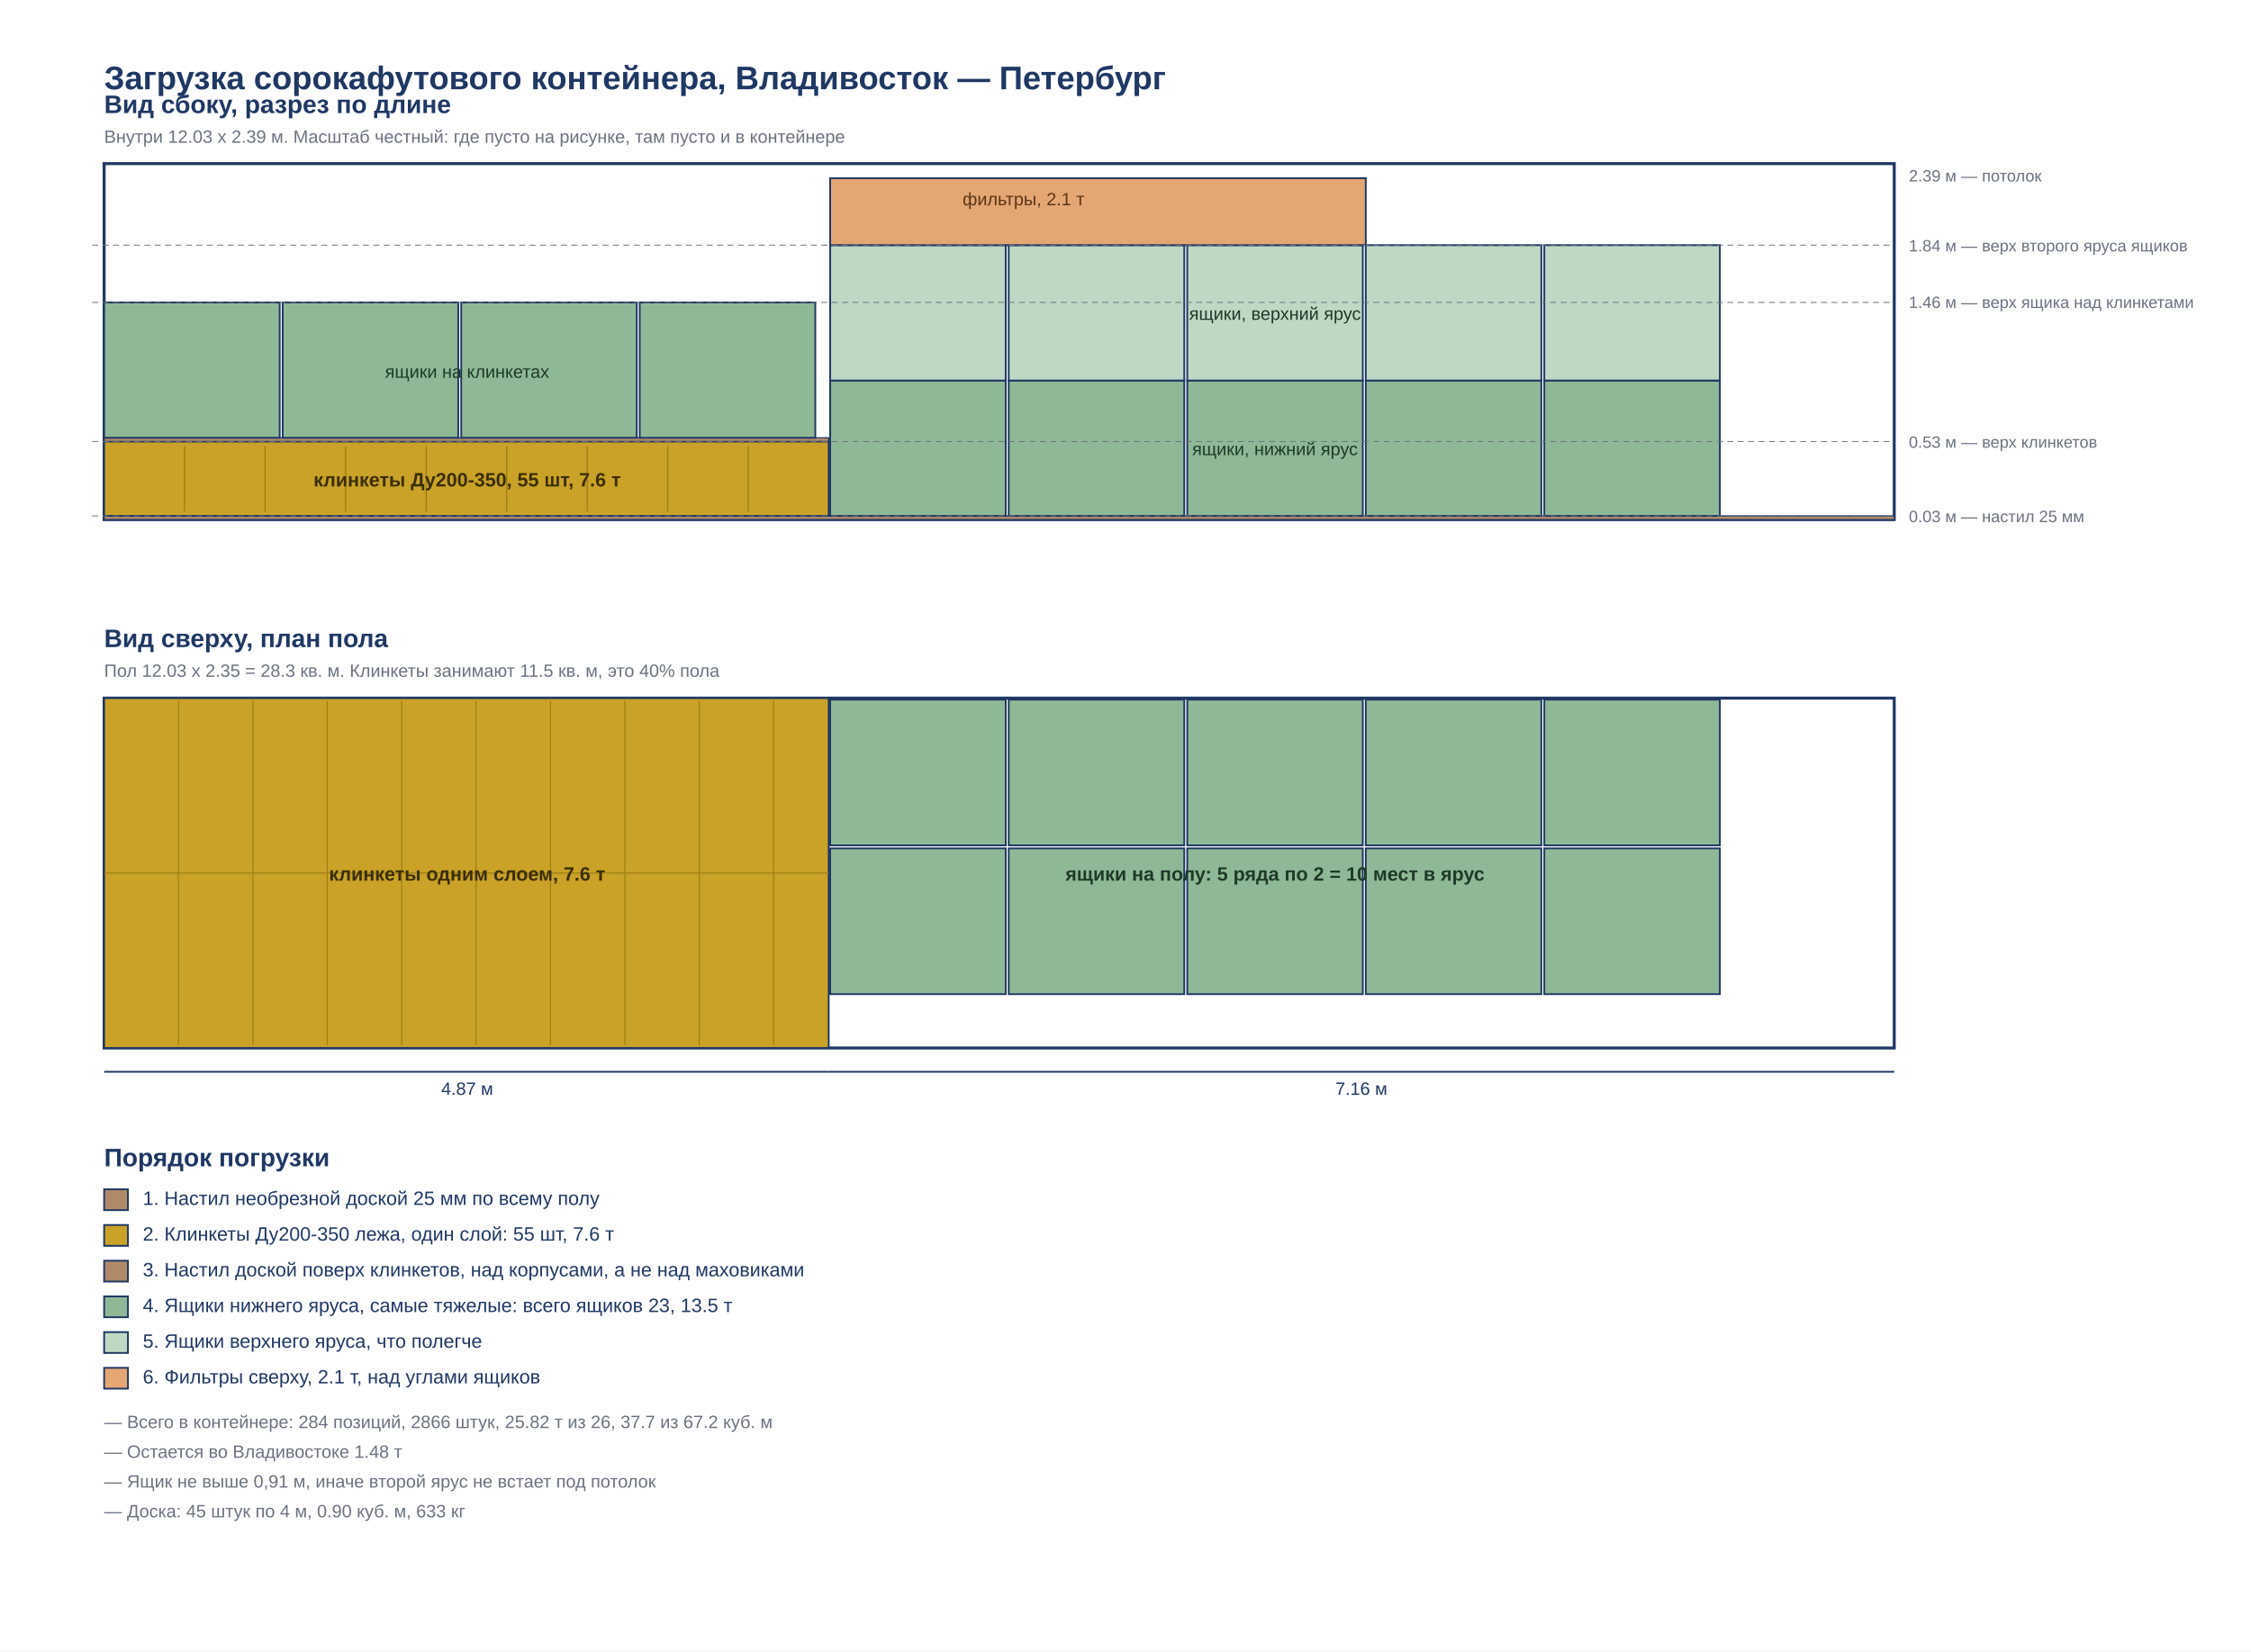
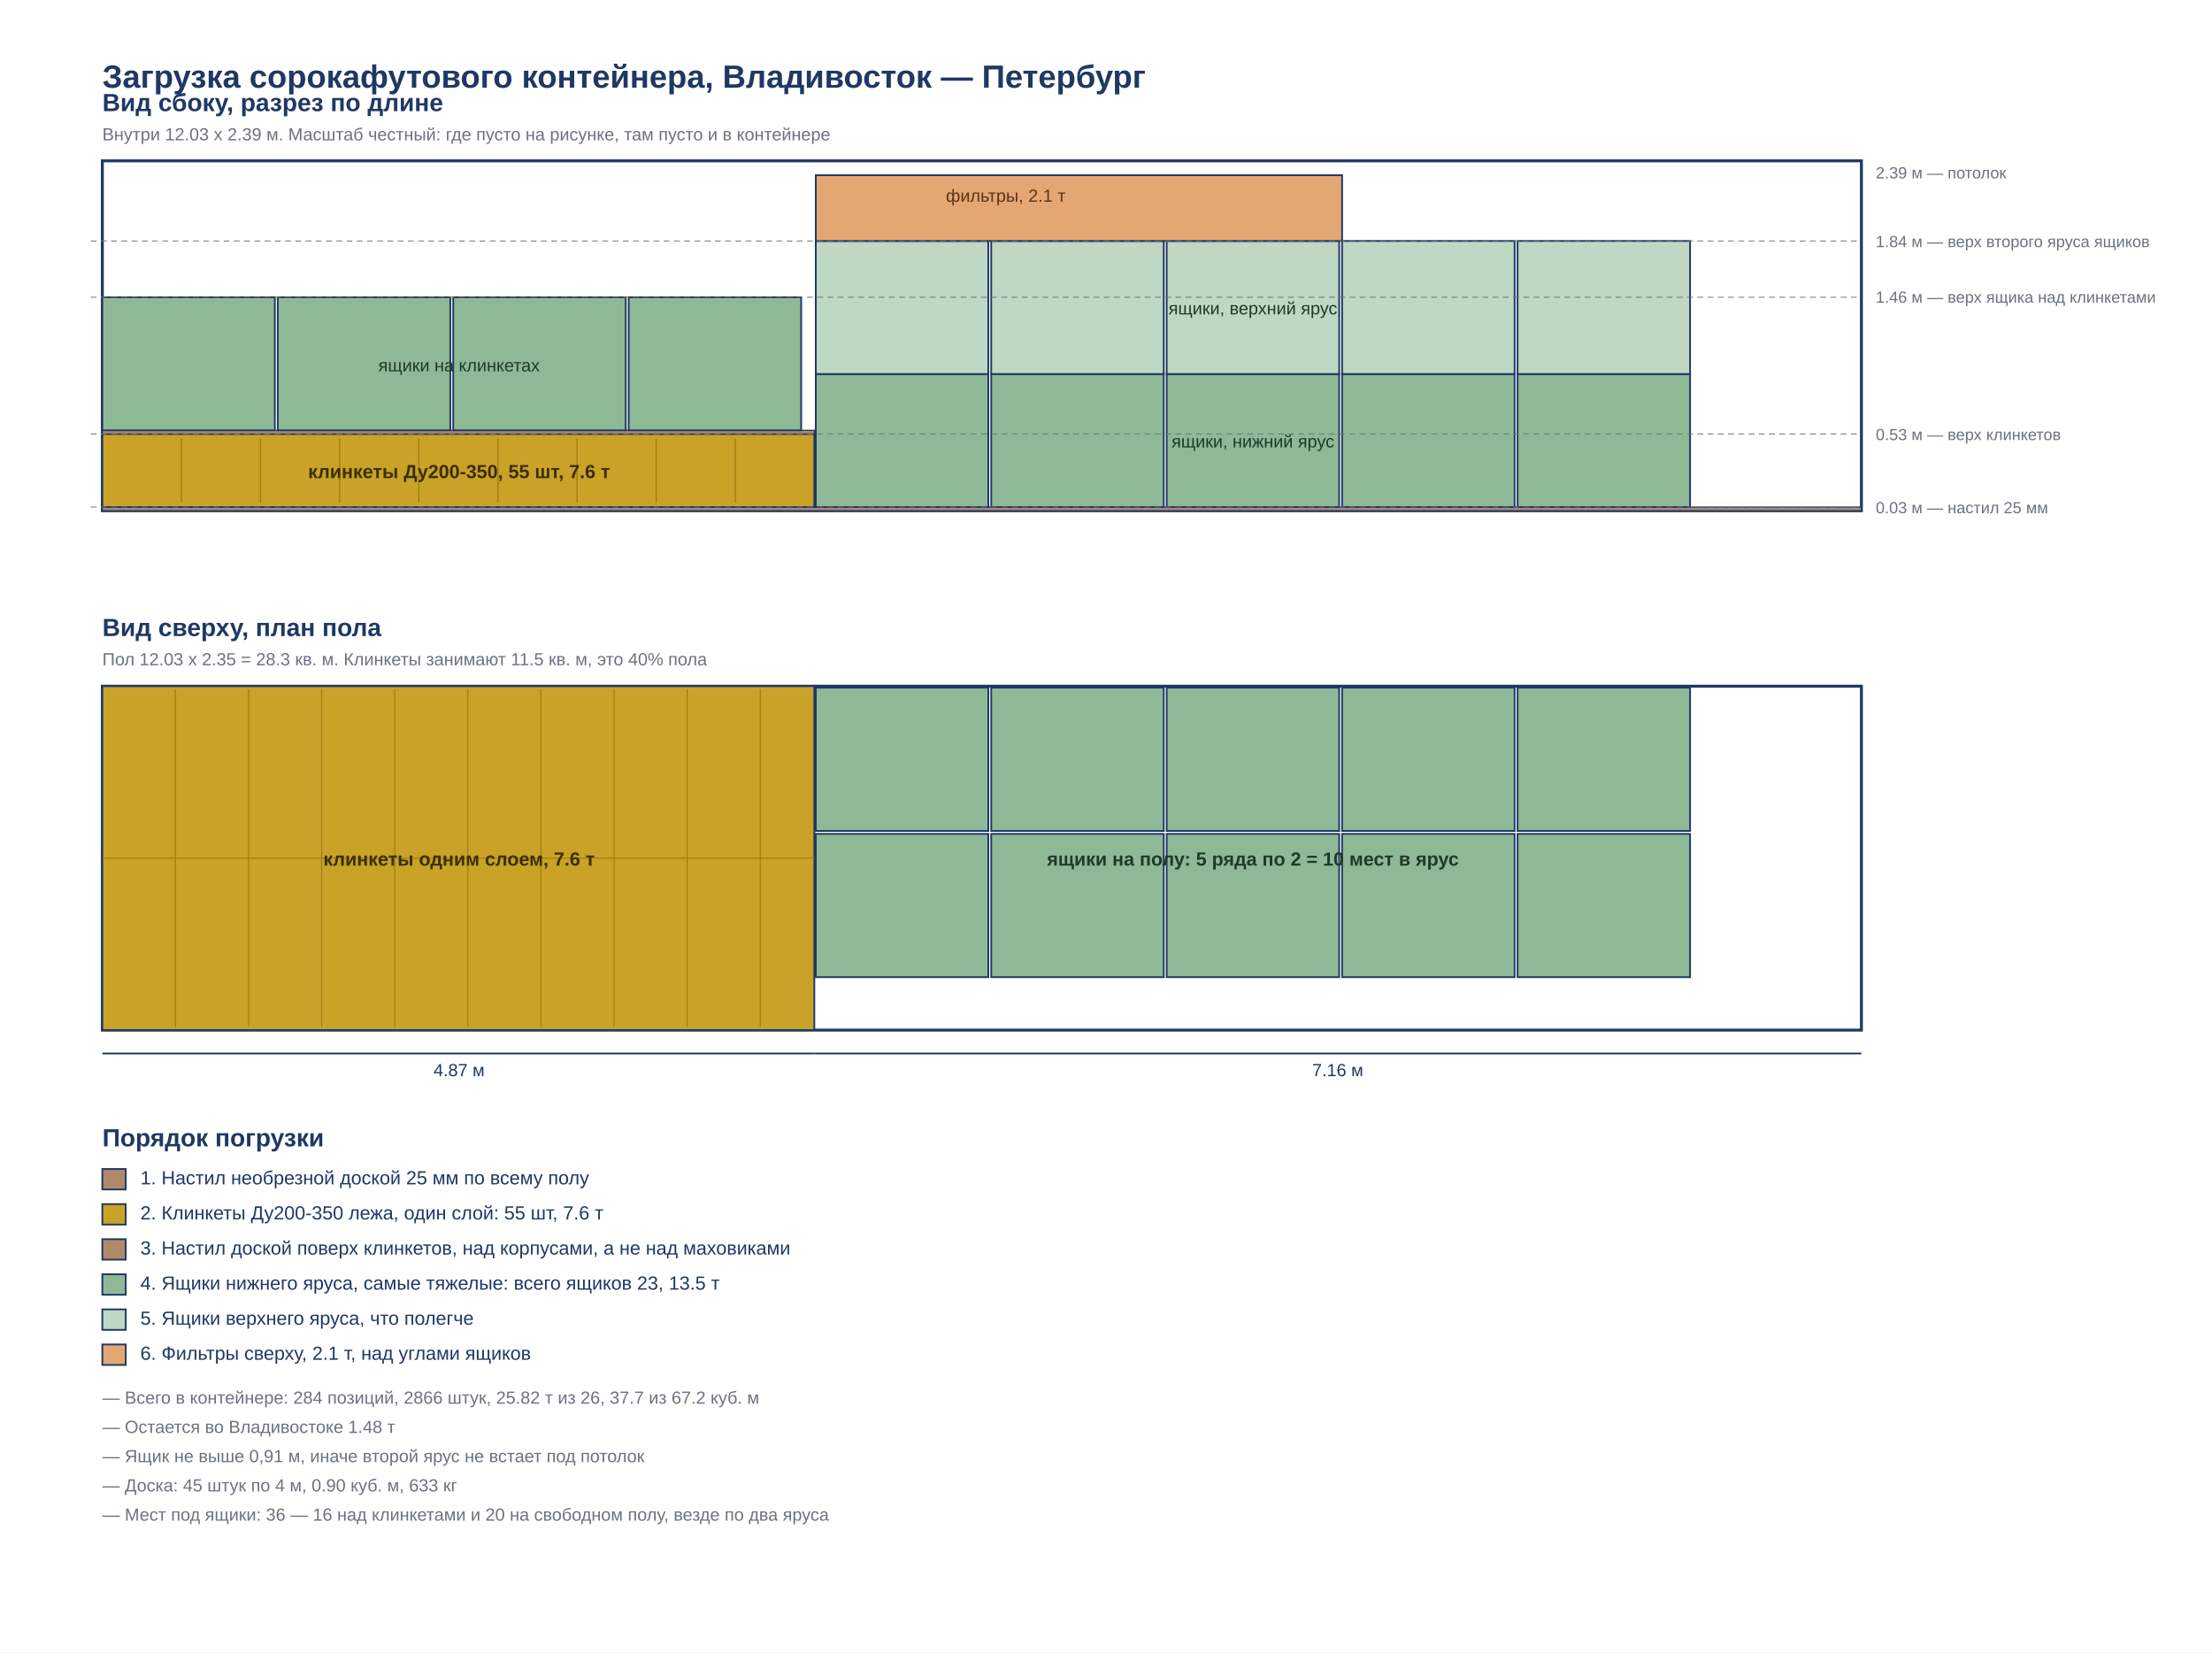
- <svg xmlns="http://www.w3.org/2000/svg" width="1513" height="1110" viewBox="0 0 1513 1110">
-   <rect width="1513" height="1110" fill="#ffffff" />
+ <svg xmlns="http://www.w3.org/2000/svg" width="1513" height="1130" viewBox="0 0 1513 1130">
+   <rect width="1513" height="1130" fill="#ffffff" />
  <g transform="translate(0,0)">
-     <rect width="1513" height="1110" fill="#ffffff" />
+     <rect width="1513" height="1130" fill="#ffffff" />
    <text x="70" y="60" font-family="Arial, Helvetica, sans-serif" font-size="22" fill="#1F3864" text-anchor="start" font-weight="bold">Загрузка сорокафутового контейнера, Владивосток — Петербург</text>
    <text x="70" y="76" font-family="Arial, Helvetica, sans-serif" font-size="17" fill="#1F3864" text-anchor="start" font-weight="bold">Вид сбоку, разрез по длине</text>
    <text x="70" y="96" font-family="Arial, Helvetica, sans-serif" font-size="12" fill="#6b7280" text-anchor="start" font-weight="normal">Внутри 12.03 x 2.39 м. Масштаб честный: где пусто на рисунке, там пусто и в контейнере</text>
    <rect x="70.0" y="110.0" width="1203.2" height="239.3" fill="#ffffff" stroke="#1F3864" stroke-width="2" />
    <rect x="70.0" y="346.8" width="1203.2" height="2.5" fill="#B08968" stroke="#1F3864" stroke-width="0.8" />
    <rect x="70.0" y="296.8" width="487.0" height="50.0" fill="#C9A227" stroke="#1F3864" stroke-width="1.2" />
    <line x1="124.1" y1="299.8" x2="124.1" y2="343.8" stroke="#9c7d12" stroke-width="0.8" />
    <line x1="178.2" y1="299.8" x2="178.2" y2="343.8" stroke="#9c7d12" stroke-width="0.8" />
    <line x1="232.3" y1="299.8" x2="232.3" y2="343.8" stroke="#9c7d12" stroke-width="0.8" />
    <line x1="286.5" y1="299.8" x2="286.5" y2="343.8" stroke="#9c7d12" stroke-width="0.8" />
    <line x1="340.6" y1="299.8" x2="340.6" y2="343.8" stroke="#9c7d12" stroke-width="0.8" />
    <line x1="394.7" y1="299.8" x2="394.7" y2="343.8" stroke="#9c7d12" stroke-width="0.8" />
    <line x1="448.8" y1="299.8" x2="448.8" y2="343.8" stroke="#9c7d12" stroke-width="0.8" />
    <line x1="502.9" y1="299.8" x2="502.9" y2="343.8" stroke="#9c7d12" stroke-width="0.8" />
    <text x="314" y="327" font-family="Arial, Helvetica, sans-serif" font-size="13" fill="#3b2f00" text-anchor="middle" font-weight="bold">клинкеты Ду200-350, 55 шт, 7.6 т</text>
    <rect x="70.0" y="294.3" width="487.0" height="2.5" fill="#B08968" stroke="#1F3864" stroke-width="0.8" />
    <rect x="70.0" y="203.3" width="118.0" height="91.0" fill="#8FB996" stroke="#1F3864" stroke-width="1.2" />
    <rect x="190.0" y="203.3" width="118.0" height="91.0" fill="#8FB996" stroke="#1F3864" stroke-width="1.2" />
    <rect x="310.0" y="203.3" width="118.0" height="91.0" fill="#8FB996" stroke="#1F3864" stroke-width="1.2" />
    <rect x="430.0" y="203.3" width="118.0" height="91.0" fill="#8FB996" stroke="#1F3864" stroke-width="1.2" />
    <text x="314" y="254" font-family="Arial, Helvetica, sans-serif" font-size="12" fill="#1f3a28" text-anchor="middle" font-weight="normal">ящики на клинкетах</text>
    <rect x="558.0" y="255.8" width="118.0" height="91.0" fill="#8FB996" stroke="#1F3864" stroke-width="1.2" />
    <rect x="678.0" y="255.8" width="118.0" height="91.0" fill="#8FB996" stroke="#1F3864" stroke-width="1.2" />
    <rect x="798.0" y="255.8" width="118.0" height="91.0" fill="#8FB996" stroke="#1F3864" stroke-width="1.2" />
    <rect x="918.0" y="255.8" width="118.0" height="91.0" fill="#8FB996" stroke="#1F3864" stroke-width="1.2" />
    <rect x="1038.0" y="255.8" width="118.0" height="91.0" fill="#8FB996" stroke="#1F3864" stroke-width="1.2" />
    <rect x="558.0" y="164.8" width="118.0" height="91.0" fill="#BFD8C4" stroke="#1F3864" stroke-width="1.2" />
    <rect x="678.0" y="164.8" width="118.0" height="91.0" fill="#BFD8C4" stroke="#1F3864" stroke-width="1.2" />
    <rect x="798.0" y="164.8" width="118.0" height="91.0" fill="#BFD8C4" stroke="#1F3864" stroke-width="1.2" />
    <rect x="918.0" y="164.8" width="118.0" height="91.0" fill="#BFD8C4" stroke="#1F3864" stroke-width="1.2" />
    <rect x="1038.0" y="164.8" width="118.0" height="91.0" fill="#BFD8C4" stroke="#1F3864" stroke-width="1.2" />
    <text x="857" y="306" font-family="Arial, Helvetica, sans-serif" font-size="12" fill="#1f3a28" text-anchor="middle" font-weight="normal">ящики, нижний ярус</text>
    <text x="857" y="215" font-family="Arial, Helvetica, sans-serif" font-size="12" fill="#1f3a28" text-anchor="middle" font-weight="normal">ящики, верхний ярус</text>
    <rect x="558.0" y="119.8" width="360.0" height="45.0" fill="#E4A672" stroke="#1F3864" stroke-width="1.2" />
    <text x="647" y="138" font-family="Arial, Helvetica, sans-serif" font-size="12" fill="#5a3519" text-anchor="start" font-weight="normal">фильтры, 2.1 т</text>
    <line x1="62.0" y1="346.8" x2="1273.2" y2="346.8" stroke="#6b7280" stroke-width="0.6" stroke-dasharray="4 3" />
    <text x="1283" y="351" font-family="Arial, Helvetica, sans-serif" font-size="11" fill="#6b7280" text-anchor="start" font-weight="normal">0.03 м — настил 25 мм</text>
    <line x1="62.0" y1="296.8" x2="1273.2" y2="296.8" stroke="#6b7280" stroke-width="0.6" stroke-dasharray="4 3" />
    <text x="1283" y="301" font-family="Arial, Helvetica, sans-serif" font-size="11" fill="#6b7280" text-anchor="start" font-weight="normal">0.53 м — верх клинкетов</text>
    <line x1="62.0" y1="203.3" x2="1273.2" y2="203.3" stroke="#6b7280" stroke-width="0.6" stroke-dasharray="4 3" />
    <text x="1283" y="207" font-family="Arial, Helvetica, sans-serif" font-size="11" fill="#6b7280" text-anchor="start" font-weight="normal">1.46 м — верх ящика над клинкетами</text>
    <line x1="62.0" y1="164.8" x2="1273.2" y2="164.8" stroke="#6b7280" stroke-width="0.6" stroke-dasharray="4 3" />
    <text x="1283" y="169" font-family="Arial, Helvetica, sans-serif" font-size="11" fill="#6b7280" text-anchor="start" font-weight="normal">1.84 м — верх второго яруса ящиков</text>
    <text x="1283" y="122" font-family="Arial, Helvetica, sans-serif" font-size="11" fill="#6b7280" text-anchor="start" font-weight="normal">2.39 м — потолок</text>
    <text x="70" y="435" font-family="Arial, Helvetica, sans-serif" font-size="17" fill="#1F3864" text-anchor="start" font-weight="bold">Вид сверху, план пола</text>
    <text x="70" y="455" font-family="Arial, Helvetica, sans-serif" font-size="12" fill="#6b7280" text-anchor="start" font-weight="normal">Пол 12.03 x 2.35 = 28.3 кв. м. Клинкеты занимают 11.5 кв. м, это 40% пола</text>
    <rect x="70.0" y="469.3" width="1203.2" height="235.2" fill="#ffffff" stroke="#1F3864" stroke-width="2" />
    <rect x="70.0" y="469.3" width="487.0" height="235.2" fill="#C9A227" stroke="#1F3864" stroke-width="1.2" />
    <line x1="120.0" y1="471.3" x2="120.0" y2="702.5" stroke="#9c7d12" stroke-width="0.7" />
    <line x1="170.0" y1="471.3" x2="170.0" y2="702.5" stroke="#9c7d12" stroke-width="0.7" />
    <line x1="220.0" y1="471.3" x2="220.0" y2="702.5" stroke="#9c7d12" stroke-width="0.7" />
    <line x1="270.0" y1="471.3" x2="270.0" y2="702.5" stroke="#9c7d12" stroke-width="0.7" />
    <line x1="320.0" y1="471.3" x2="320.0" y2="702.5" stroke="#9c7d12" stroke-width="0.7" />
    <line x1="370.0" y1="471.3" x2="370.0" y2="702.5" stroke="#9c7d12" stroke-width="0.7" />
    <line x1="420.0" y1="471.3" x2="420.0" y2="702.5" stroke="#9c7d12" stroke-width="0.7" />
    <line x1="470.0" y1="471.3" x2="470.0" y2="702.5" stroke="#9c7d12" stroke-width="0.7" />
    <line x1="520.0" y1="471.3" x2="520.0" y2="702.5" stroke="#9c7d12" stroke-width="0.7" />
    <line x1="70.0" y1="586.9" x2="557.0" y2="586.9" stroke="#9c7d12" stroke-width="0.7" />
    <text x="314" y="592" font-family="Arial, Helvetica, sans-serif" font-size="13" fill="#3b2f00" text-anchor="middle" font-weight="bold">клинкеты одним слоем, 7.6 т</text>
    <rect x="558.0" y="470.3" width="118.0" height="98.0" fill="#8FB996" stroke="#1F3864" stroke-width="1.2" />
    <rect x="558.0" y="570.3" width="118.0" height="98.0" fill="#8FB996" stroke="#1F3864" stroke-width="1.2" />
    <rect x="678.0" y="470.3" width="118.0" height="98.0" fill="#8FB996" stroke="#1F3864" stroke-width="1.2" />
    <rect x="678.0" y="570.3" width="118.0" height="98.0" fill="#8FB996" stroke="#1F3864" stroke-width="1.2" />
    <rect x="798.0" y="470.3" width="118.0" height="98.0" fill="#8FB996" stroke="#1F3864" stroke-width="1.2" />
    <rect x="798.0" y="570.3" width="118.0" height="98.0" fill="#8FB996" stroke="#1F3864" stroke-width="1.2" />
    <rect x="918.0" y="470.3" width="118.0" height="98.0" fill="#8FB996" stroke="#1F3864" stroke-width="1.2" />
    <rect x="918.0" y="570.3" width="118.0" height="98.0" fill="#8FB996" stroke="#1F3864" stroke-width="1.2" />
    <rect x="1038.0" y="470.3" width="118.0" height="98.0" fill="#8FB996" stroke="#1F3864" stroke-width="1.2" />
    <rect x="1038.0" y="570.3" width="118.0" height="98.0" fill="#8FB996" stroke="#1F3864" stroke-width="1.2" />
    <text x="857" y="592" font-family="Arial, Helvetica, sans-serif" font-size="13" fill="#1f3a28" text-anchor="middle" font-weight="bold">ящики на полу: 5 ряда по 2 = 10 мест в ярус</text>
    <line x1="70.0" y1="720.5" x2="557.0" y2="720.5" stroke="#1F3864" stroke-width="1.2" />
    <text x="314" y="736" font-family="Arial, Helvetica, sans-serif" font-size="12" fill="#1F3864" text-anchor="middle" font-weight="normal">4.87 м</text>
    <line x1="557.0" y1="720.5" x2="1273.2" y2="720.5" stroke="#1F3864" stroke-width="1.2" />
    <text x="915" y="736" font-family="Arial, Helvetica, sans-serif" font-size="12" fill="#1F3864" text-anchor="middle" font-weight="normal">7.16 м</text>
    <text x="70" y="784" font-family="Arial, Helvetica, sans-serif" font-size="17" fill="#1F3864" text-anchor="start" font-weight="bold">Порядок погрузки</text>
    <rect x="70.0" y="799.5" width="16.0" height="14.0" fill="#B08968" stroke="#1F3864" stroke-width="1.2" />
    <text x="96" y="810" font-family="Arial, Helvetica, sans-serif" font-size="13" fill="#1F3864" text-anchor="start" font-weight="normal">1. Настил необрезной доской 25 мм по всему полу</text>
    <rect x="70.0" y="823.5" width="16.0" height="14.0" fill="#C9A227" stroke="#1F3864" stroke-width="1.2" />
    <text x="96" y="834" font-family="Arial, Helvetica, sans-serif" font-size="13" fill="#1F3864" text-anchor="start" font-weight="normal">2. Клинкеты Ду200-350 лежа, один слой: 55 шт, 7.6 т</text>
    <rect x="70.0" y="847.5" width="16.0" height="14.0" fill="#B08968" stroke="#1F3864" stroke-width="1.2" />
    <text x="96" y="858" font-family="Arial, Helvetica, sans-serif" font-size="13" fill="#1F3864" text-anchor="start" font-weight="normal">3. Настил доской поверх клинкетов, над корпусами, а не над маховиками</text>
    <rect x="70.0" y="871.5" width="16.0" height="14.0" fill="#8FB996" stroke="#1F3864" stroke-width="1.2" />
    <text x="96" y="882" font-family="Arial, Helvetica, sans-serif" font-size="13" fill="#1F3864" text-anchor="start" font-weight="normal">4. Ящики нижнего яруса, самые тяжелые: всего ящиков 23, 13.5 т</text>
    <rect x="70.0" y="895.5" width="16.0" height="14.0" fill="#BFD8C4" stroke="#1F3864" stroke-width="1.2" />
    <text x="96" y="906" font-family="Arial, Helvetica, sans-serif" font-size="13" fill="#1F3864" text-anchor="start" font-weight="normal">5. Ящики верхнего яруса, что полегче</text>
    <rect x="70.0" y="919.5" width="16.0" height="14.0" fill="#E4A672" stroke="#1F3864" stroke-width="1.2" />
    <text x="96" y="930" font-family="Arial, Helvetica, sans-serif" font-size="13" fill="#1F3864" text-anchor="start" font-weight="normal">6. Фильтры сверху, 2.1 т, над углами ящиков</text>
    <text x="70" y="960" font-family="Arial, Helvetica, sans-serif" font-size="12" fill="#6b7280" text-anchor="start" font-weight="normal">— Всего в контейнере: 284 позиций, 2866 штук, 25.82 т из 26, 37.7 из 67.2 куб. м</text>
    <text x="70" y="980" font-family="Arial, Helvetica, sans-serif" font-size="12" fill="#6b7280" text-anchor="start" font-weight="normal">— Остается во Владивостоке 1.48 т</text>
    <text x="70" y="1000" font-family="Arial, Helvetica, sans-serif" font-size="12" fill="#6b7280" text-anchor="start" font-weight="normal">— Ящик не выше 0,91 м, иначе второй ярус не встает под потолок</text>
    <text x="70" y="1020" font-family="Arial, Helvetica, sans-serif" font-size="12" fill="#6b7280" text-anchor="start" font-weight="normal">— Доска: 45 штук по 4 м, 0.90 куб. м, 633 кг</text>
+     <text x="70" y="1040" font-family="Arial, Helvetica, sans-serif" font-size="12" fill="#6b7280" text-anchor="start" font-weight="normal">— Мест под ящики: 36 — 16 над клинкетами и 20 на свободном полу, везде по два яруса</text>
  </g>
</svg>
